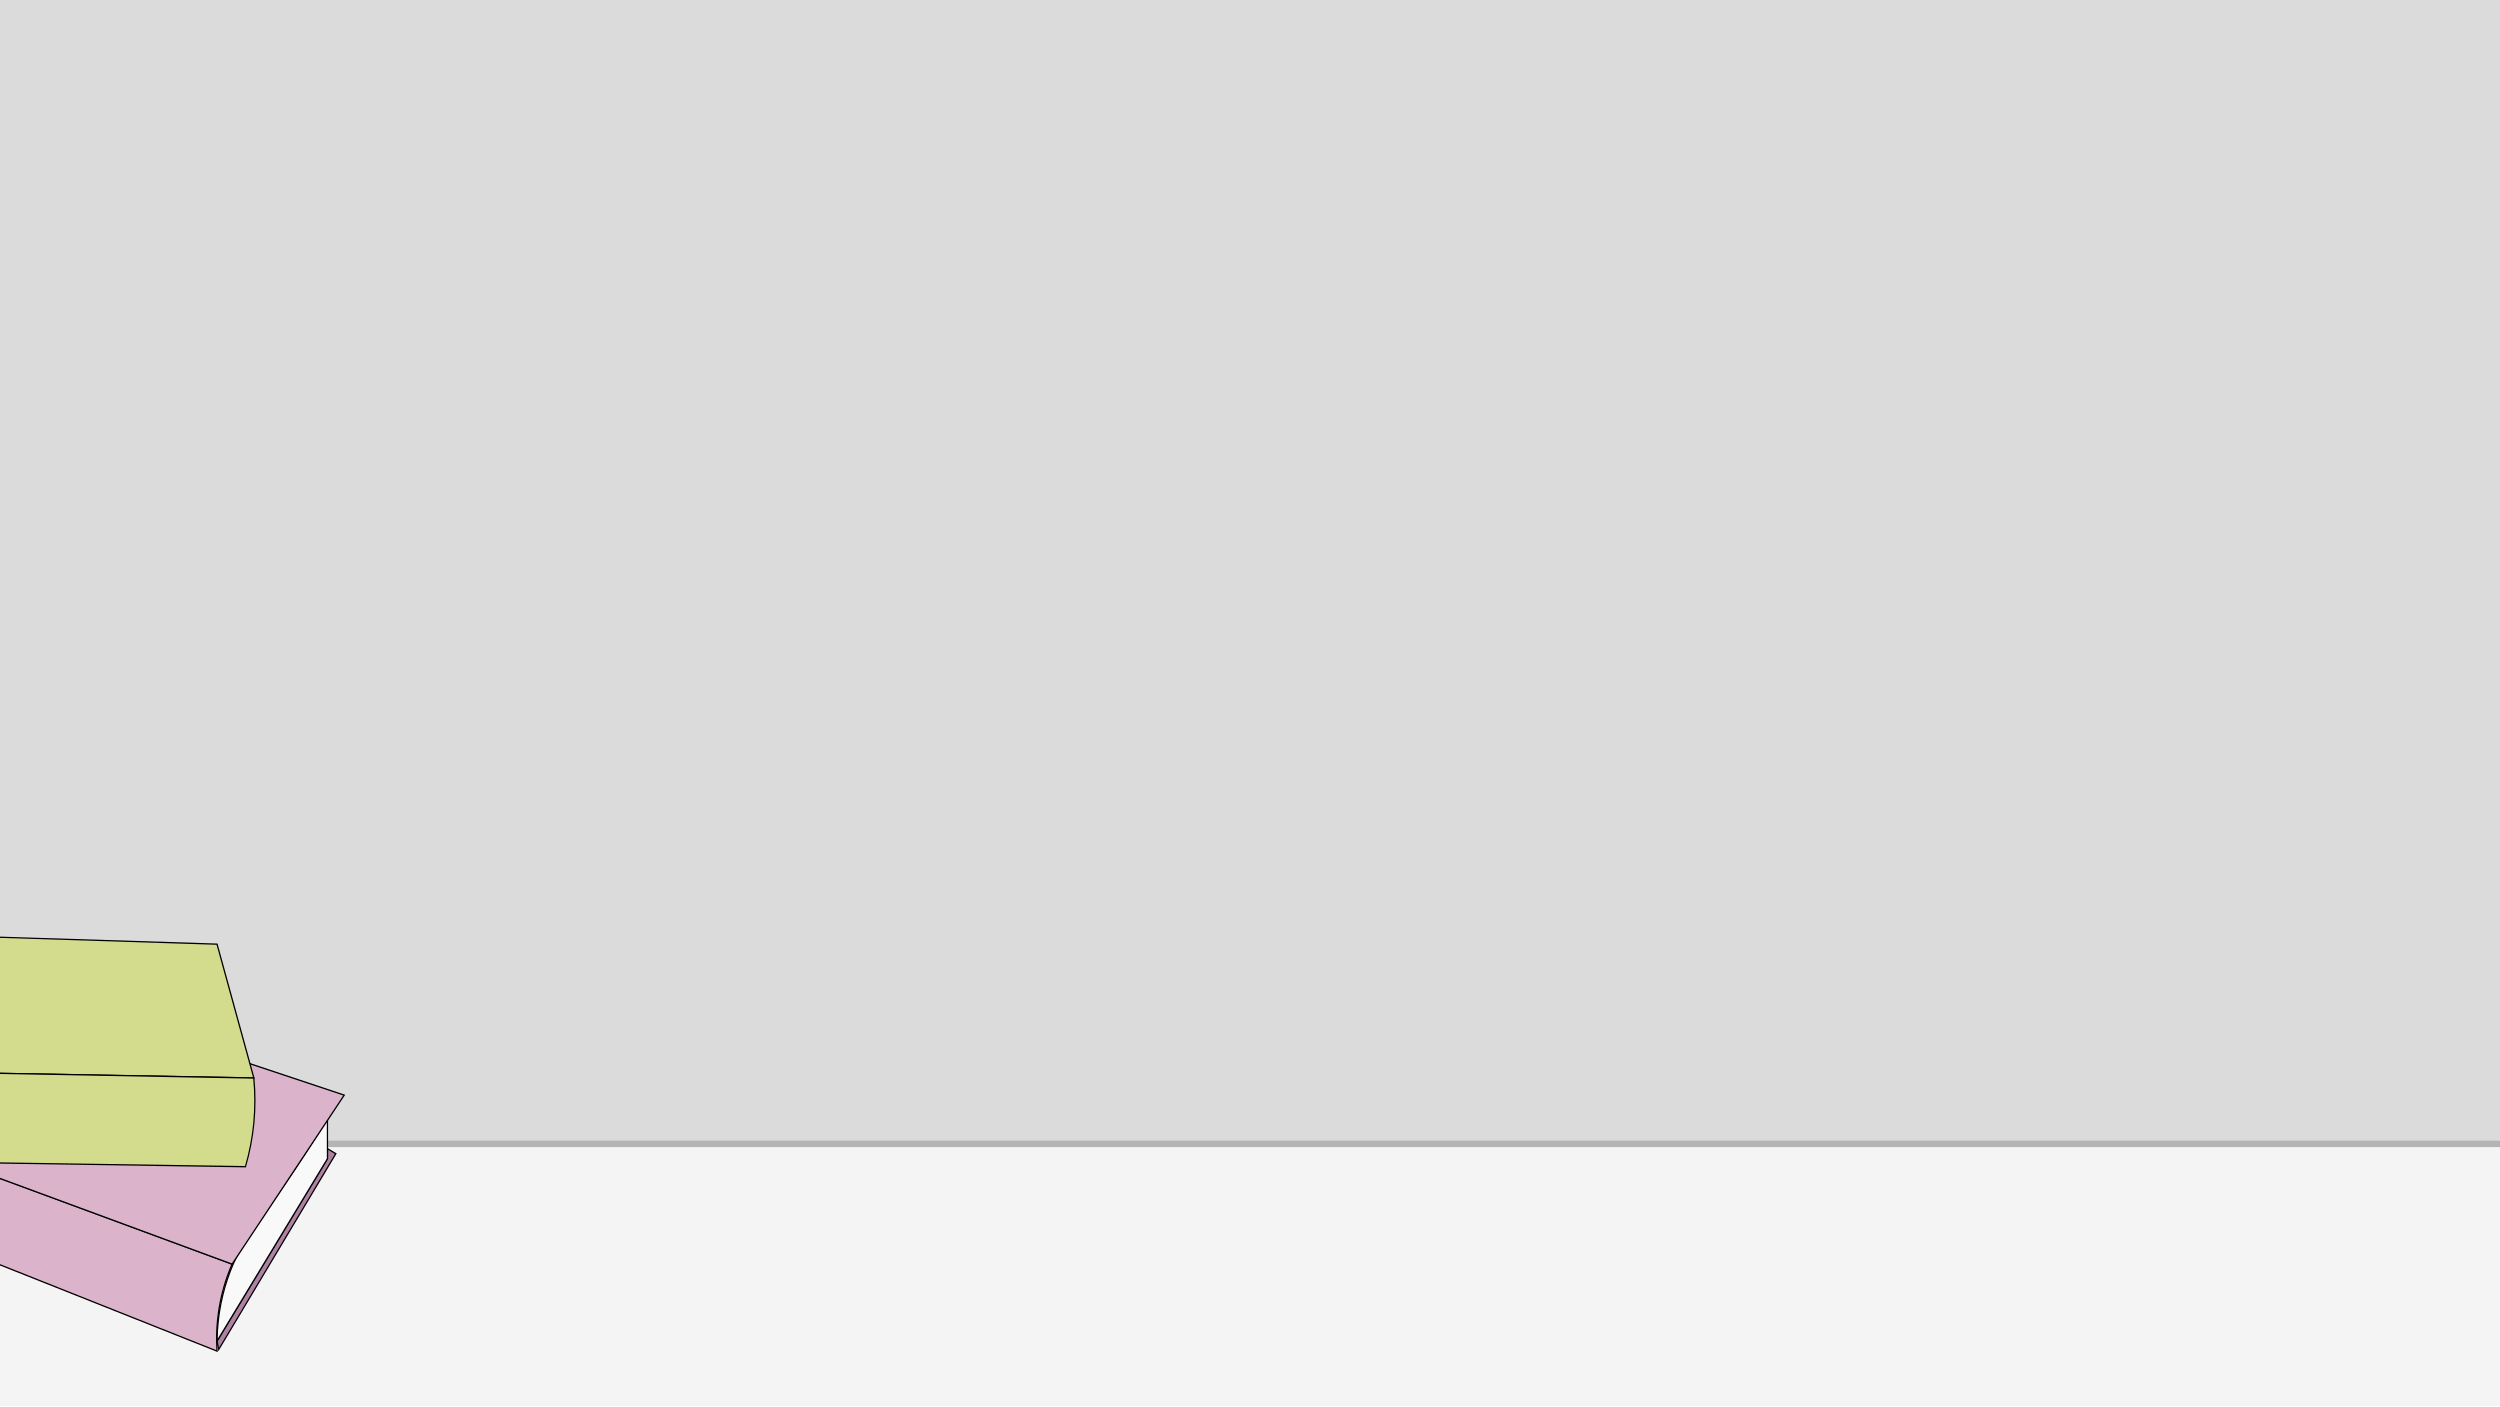
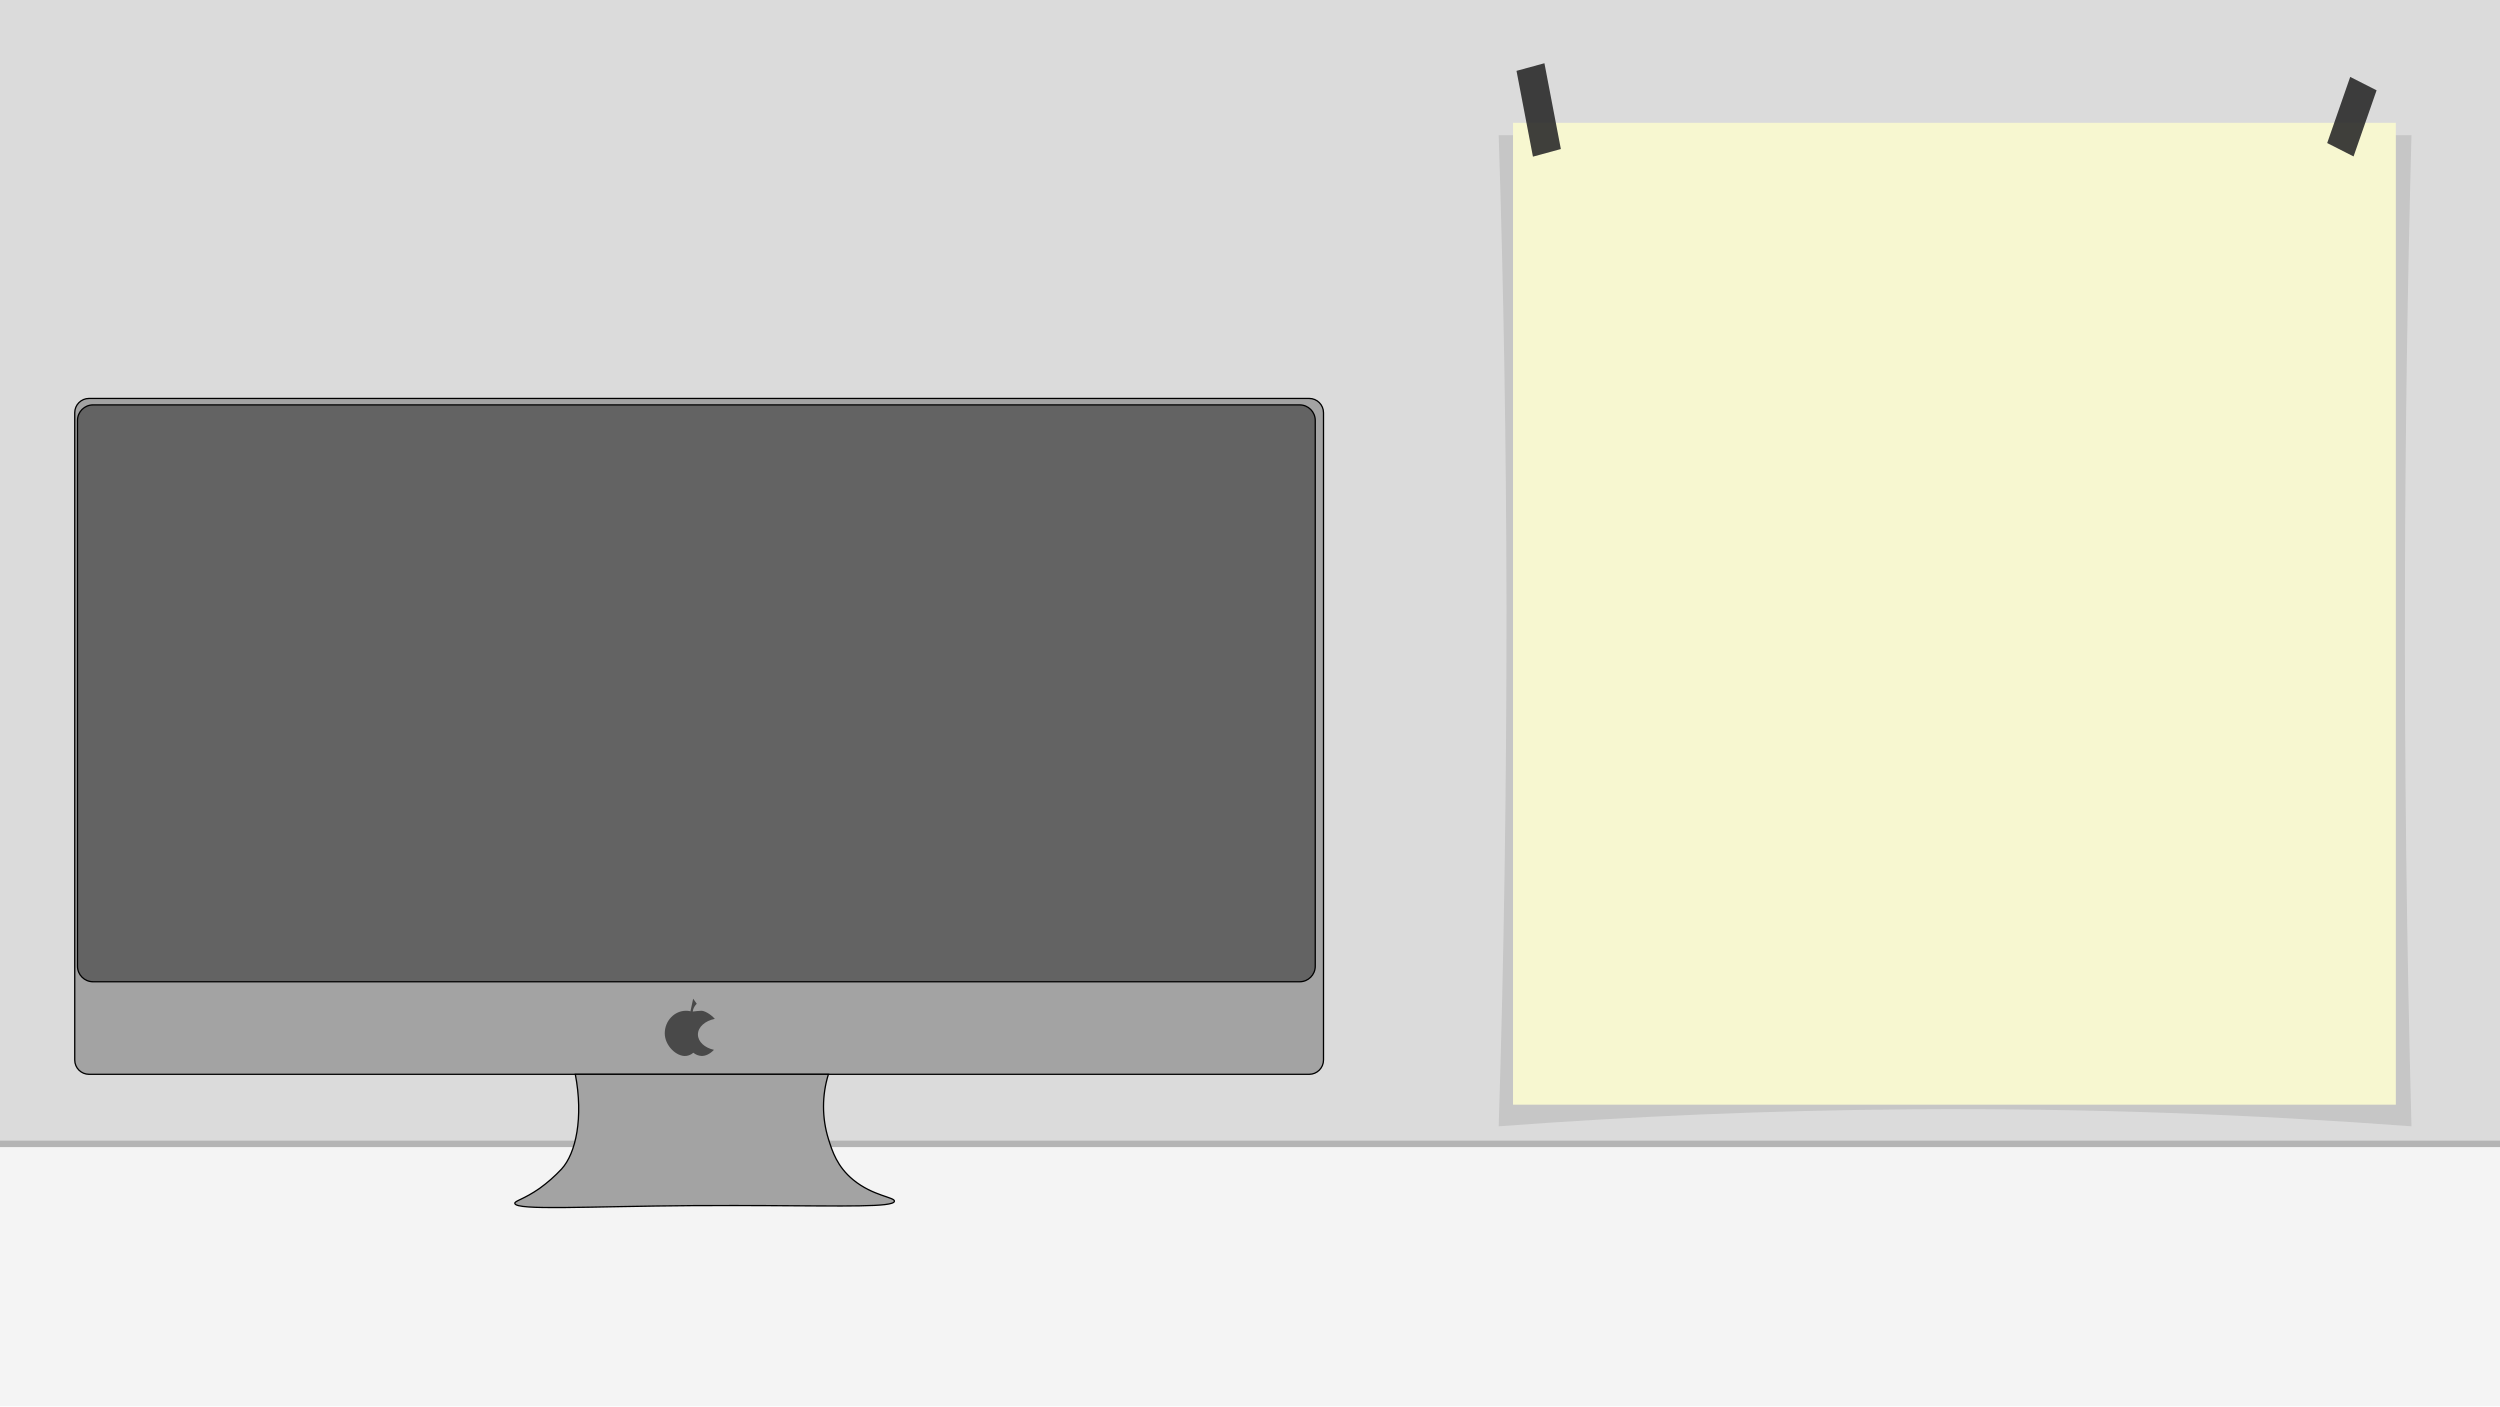
<svg xmlns="http://www.w3.org/2000/svg" id="Lag_1" data-name="Lag 1" viewBox="0 0 1920 1080">
  <rect width="1920" height="881" style="fill:#dbdbdb" />
  <g style="opacity:0.2">
    <rect y="876" width="1920" height="199" style="fill:#191919" />
  </g>
  <rect y="881" width="1920" height="199" style="fill:#f4f4f4" />
-   <path d="M257.92,886l-6.42-3.85v7.71L166.69,1030l1.28,6.42Q213,961.21,257.92,886Z" style="fill:#af82a4" />
-   <path d="M167.74,1037.75l-1.58-7.88L251,889.75V881.3l7.61,4.56Zm-.52-7.7,1,5,89-148.81L252,883.06v7l-30.09,49.69Z" />
-   <path d="M166.69,1030,251.5,889.89V859.05c-13.66,22.14-25.39,39.7-33.41,51.4C194.82,944.4,185.15,954.93,177,976A154.66,154.66,0,0,0,166.69,1030Z" style="fill:#f9f9f9" />
-   <path d="M166.16,1031.79l0-1.84a154.9,154.9,0,0,1,10.31-54.14c6.16-15.86,13.25-25.88,26.11-44.07,4.34-6.14,9.26-13.1,15.07-21.57,11.35-16.57,22.59-33.86,33.39-51.38l.93-1.51V890l-30.09,49.69Zm84.84-171c-10.53,17-21.46,33.81-32.5,49.92-5.81,8.48-10.73,15.44-15.08,21.59-12.81,18.12-19.87,28.1-26,43.85a153.54,153.54,0,0,0-10.21,51.94L251,889.75Z" />
-   <path d="M166.69,1037.67-172.56,902.74c-3.26-14.34-5-34.38,3.85-54q1.2-2.68,2.57-5.14L178.25,970.85a141.33,141.33,0,0,0-6.42,18A145.67,145.67,0,0,0,166.69,1037.67Z" style="fill:#dbb4cc" />
-   <path d="M167.23,1038.43l-.73-.3L-173,903.11l-.06-.26c-4.57-20.14-3.27-38.41,3.88-54.29.79-1.74,1.66-3.48,2.59-5.17l.21-.38.4.15,344.89,127.4-.21.49a142.67,142.67,0,0,0-6.4,17.92,145.07,145.07,0,0,0-5.12,48.67ZM-172.13,902.37l338.27,134.54a145.83,145.83,0,0,1,5.21-48.21,143.88,143.88,0,0,1,6.23-17.57L-165.91,844.25c-.84,1.54-1.63,3.13-2.34,4.72C-175.28,864.59-176.59,882.55-172.13,902.37Z" />
-   <path d="M-24.78,744.68q-6.43,73.25-12.86,146.49l215.89,79.68,86.1-129.79Z" style="fill:#dbb4cc" />
-   <path d="M178.45,971.45l-.37-.13L-38.17,891.51-25.23,744l290.36,96.79L233.5,888.47ZM-37.1,890.84l215.15,79.4,85.52-128.91-287.91-96Z" />
-   <path d="M166.69,725.12l-282.71-9L-155.86,821.5,195,827.92Q180.82,776.52,166.69,725.12Z" style="fill:#d3db8d" />
-   <path d="M195.62,828.43H195L-156.58,822l40.22-106.37h.35l283.08,9ZM-155.14,821l349.44,6.4-28-101.8-282-9Z" />
-   <path d="M188.53,896-152,890.89a187.27,187.27,0,0,1-3.86-20.56,189.66,189.66,0,0,1,0-48.83L195,827.92a181.63,181.63,0,0,1,0,34.7A181.48,181.48,0,0,1,188.53,896Z" style="fill:#d3db8d" />
-   <path d="M188.91,896.54h-.38l-340.93-5.15-.09-.37a188,188,0,0,1-3.86-20.62,190.13,190.13,0,0,1,0-49l0-.44h.45l351.26,6.43.05.44a182.25,182.25,0,0,1,0,34.8,182,182,0,0,1-6.45,33.5Zm-340.52-6.15,339.77,5.13a181,181,0,0,0,6.3-32.95,181.32,181.32,0,0,0,0-34.16L-155.42,822a188.24,188.24,0,0,0,3.81,68.38Z" />
+   <rect x="57.4" y="306" width="959.05" height="519.07" rx="10.98" style="fill:#a3a3a3;stroke:#000;stroke-miterlimit:10" />
+   <rect x="59.51" y="310.96" width="950.6" height="443.03" rx="11.95" style="fill:#636363;stroke:#000;stroke-miterlimit:10" />
+   <path d="M686.91,922.61c-.92,4.62-37.06,3.57-99.29,3.3-9.83,0-34.4-.14-54.92,0-81.35.58-136.22,3.9-137.31-1.65-.4-2,6.72-3,19-11.57a115,115,0,0,0,16.9-14.88c11.06-12.1,16.88-39.51,10.56-72.74H636.21a83.8,83.8,0,0,0,0,49.6c3,9.61,6.71,21.26,19,31.4C670.49,918.67,687.54,919.42,686.91,922.61Z" style="fill:#a3a3a3;stroke:#000;stroke-miterlimit:10" />
+   <path d="M536,794.49c0-5.72,5.51-10.53,13-12-3.57-4-8.27-6.31-10.4-6.23-.17,0-1.53.06-3.32.24-1.27.12-2.35.26-3.26.39a8.32,8.32,0,0,1,.31-1.48,10.71,10.71,0,0,1,2.77-4.53l-2.75-3.9-2.11,9.8a4,4,0,0,0-.65-.28,15.13,15.13,0,0,0-2.69-.24c-9,0-16.37,7.77-16.37,17.35,0,9.39,9,18.06,16.37,17.36a10.22,10.22,0,0,0,5.6-2.48,10.63,10.63,0,0,0,6.1,2.48c3.42.15,6.94-1.75,9.72-4.7C541.19,804.74,536,800,536,794.49Z" style="fill:#494949" />
+   <path d="M1852,865c-120.16-9-248.09-14-383-13.06-111,.77-217.18,5.47-318,13.06q6.07-192.16,6-397.81-.27-187.2-6-363.37h701q-4.55,171-5,342Q1846.43,655.42,1852,865Z" style="opacity:0.1" />
+   <rect x="1162" y="94.32" width="678" height="754.06" style="fill:#f7f7d0" />
+   <g style="opacity:0.9">
+     <polygon points="1198.74 114.46 1177.3 120.31 1164.67 54.41 1186.12 48.56 1198.74 114.46" style="fill:#2b2b2b" />
+   </g>
+   <g style="opacity:0.9">
+     <polygon points="1807.54 120.15 1787.28 109.86 1804.96 59.06 1825.22 69.36 1807.54 120.15" style="fill:#2b2b2b" />
+   </g>
</svg>
